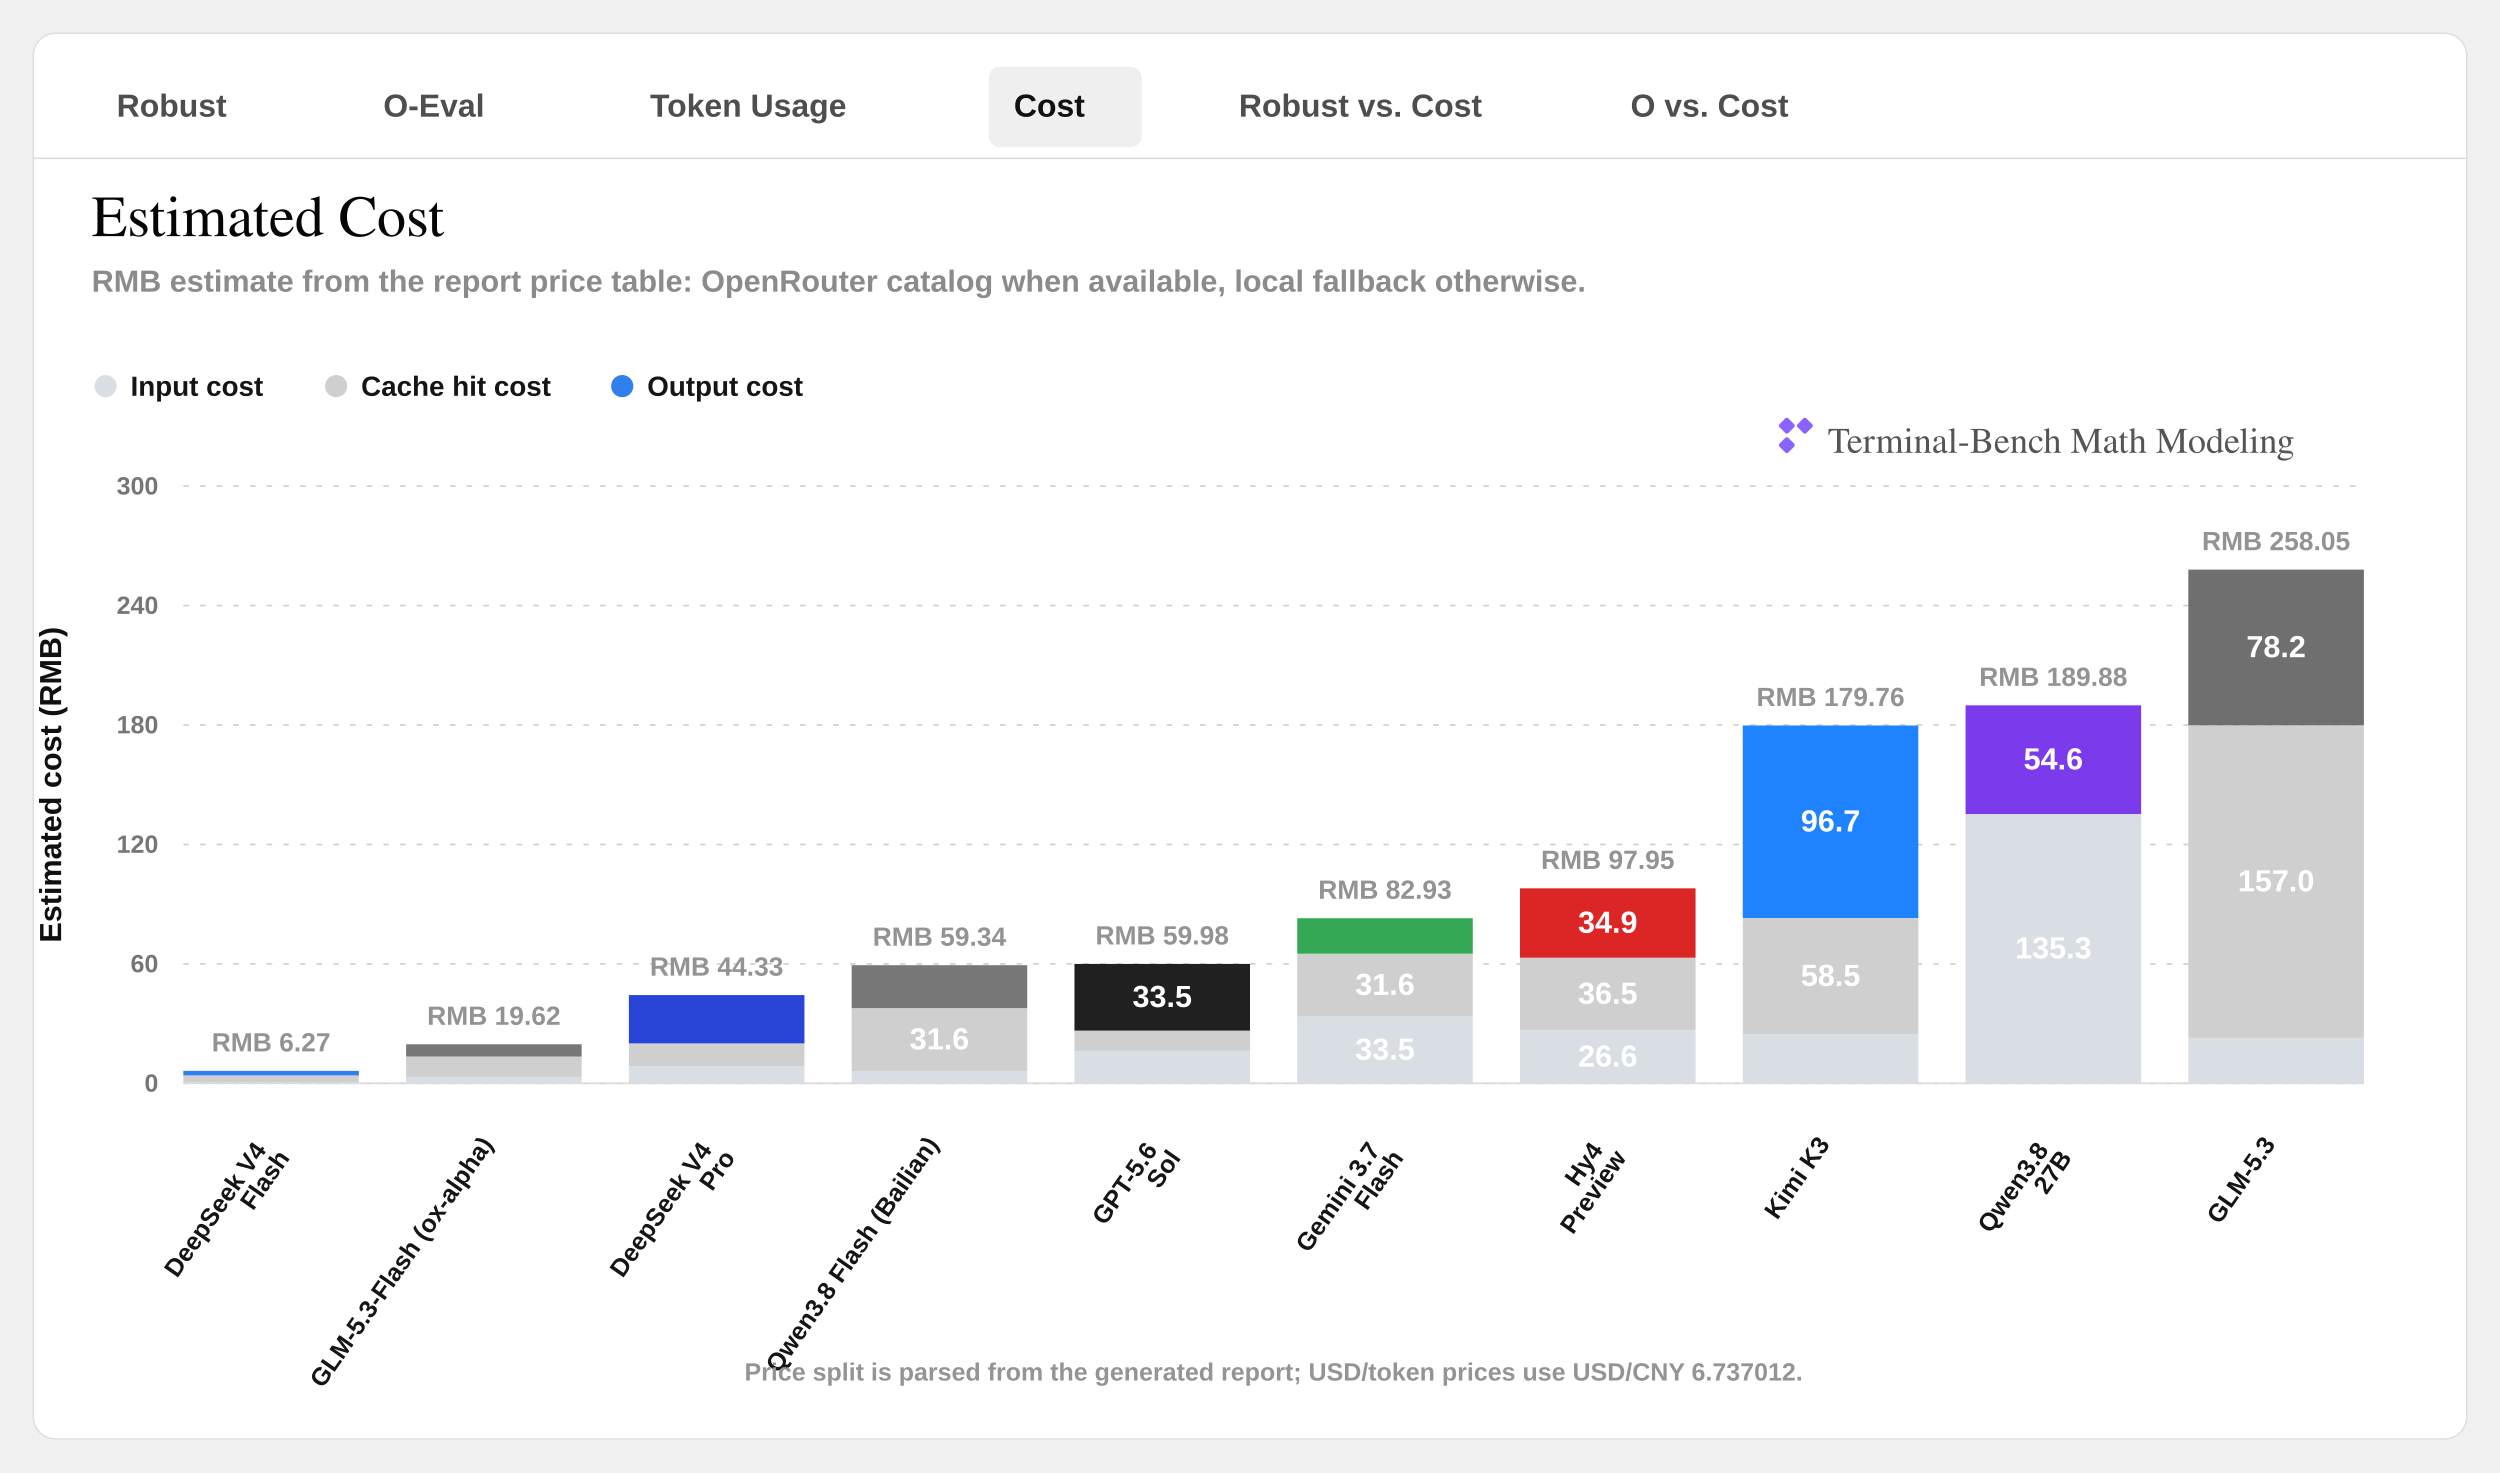
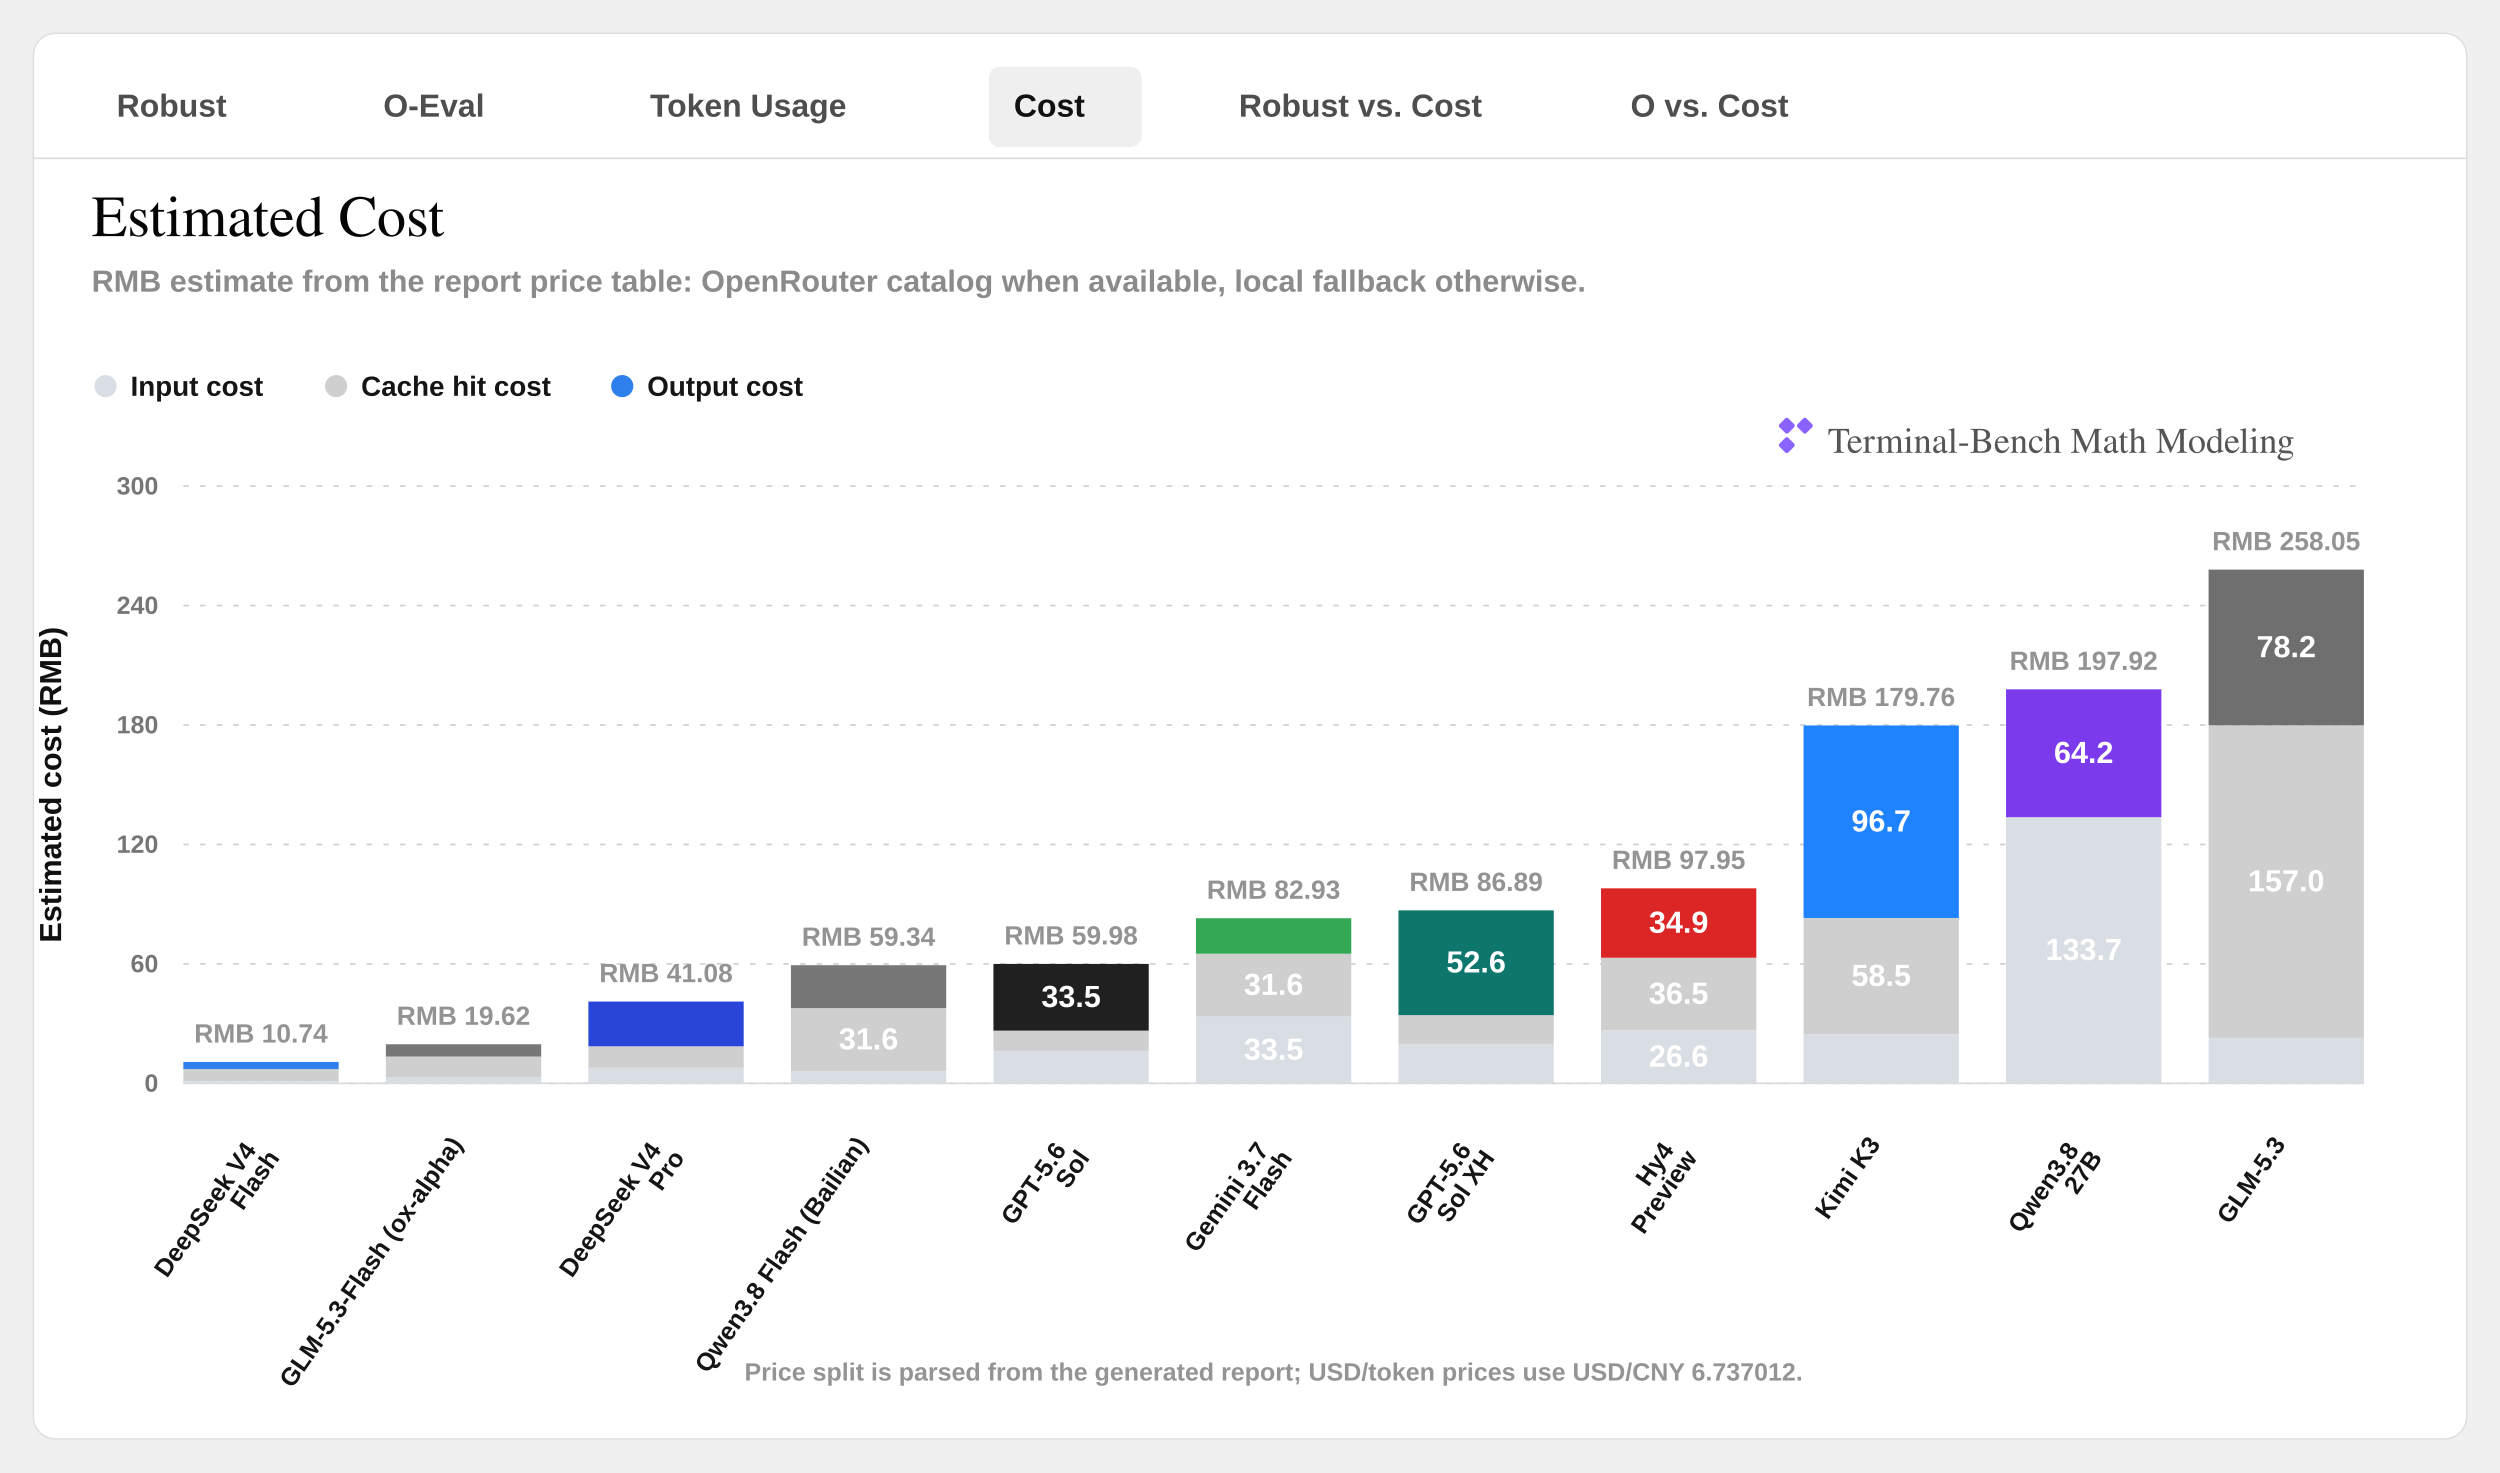
<svg xmlns="http://www.w3.org/2000/svg" width="1800" height="1060" viewBox="0 0 1800 1060" role="img">
  <style>
      .title { font-family: Georgia, Times, serif; font-size: 42px; fill: #050505; }
      .subtitle { font-family: Arial, Helvetica, sans-serif; font-size: 22px; fill: #8b8b8b; font-weight: 650; }
      .tab { font-family: Arial, Helvetica, sans-serif; font-size: 23px; fill: #4e4e4e; font-weight: 760; }
      .tab-active { fill: #111111; }
      .axis { font-family: Arial, Helvetica, sans-serif; font-size: 18px; fill: #767676; font-weight: 600; }
      .axis-title { font-family: Arial, Helvetica, sans-serif; font-size: 22px; fill: #101010; font-weight: 720; }
      .legend { font-family: Arial, Helvetica, sans-serif; font-size: 20px; fill: #151515; font-weight: 680; }
      .x-label { font-family: Arial, Helvetica, sans-serif; font-size: 18px; fill: #151515; font-weight: 650; }
      .bar-label { font-family: Arial, Helvetica, sans-serif; font-size: 22px; fill: #ffffff; font-weight: 800; }
      .top-label { font-family: Arial, Helvetica, sans-serif; font-size: 19px; fill: #939393; font-weight: 750; }
      .small-note { font-family: Arial, Helvetica, sans-serif; font-size: 18px; fill: #949494; font-weight: 650; }
      .point-label { font-family: Arial, Helvetica, sans-serif; font-size: 19px; fill: #4a4a4a; font-weight: 700; }
      .brand { font-family: Georgia, Times, serif; font-size: 26px; fill: #555555; }
    </style>
  <rect x="24.00" y="24.00" width="1752.00" height="1012.00" fill="#ffffff" stroke="#dddddd" rx="16.00" />
  <text x="84.00" y="84.00" text-anchor="start" class="tab">Robust</text>
  <text x="276.00" y="84.00" text-anchor="start" class="tab">O-Eval</text>
  <text x="468.00" y="84.00" text-anchor="start" class="tab">Token Usage</text>
  <rect x="712.00" y="48.00" width="110.00" height="58.00" fill="#efefef" rx="8.00" />
  <text x="730.00" y="84.00" text-anchor="start" class="tab tab-active">Cost</text>
  <text x="892.00" y="84.00" text-anchor="start" class="tab">Robust vs. Cost</text>
  <text x="1174.00" y="84.00" text-anchor="start" class="tab">O vs. Cost</text>
  <line x1="24.00" y1="114.00" x2="1776.00" y2="114.00" stroke="#dddddd" stroke-width="1.20" />
  <text x="66.00" y="170.00" text-anchor="start" class="title">Estimated Cost</text>
  <text x="66.00" y="210.00" text-anchor="start" class="subtitle">RMB estimate from the report price table: OpenRouter catalog when available, local fallback otherwise.</text>
  <circle cx="76.00" cy="278.00" r="8.00" fill="#d9dde4" />
  <text x="94.00" y="285.00" text-anchor="start" class="legend">Input cost</text>
  <circle cx="242.00" cy="278.00" r="8.00" fill="#cfcfcf" />
  <text x="260.00" y="285.00" text-anchor="start" class="legend">Cache hit cost</text>
  <circle cx="448.00" cy="278.00" r="8.00" fill="#2f80ed" />
  <text x="466.00" y="285.00" text-anchor="start" class="legend">Output cost</text>
  <rect x="1282.00" y="302.00" width="9" height="9" rx="1.5" fill="#8a63ff" transform="rotate(-45 1286.50 306.50)" />
  <rect x="1295.00" y="302.00" width="9" height="9" rx="1.5" fill="#8a63ff" transform="rotate(-45 1299.50 306.50)" />
  <rect x="1282.00" y="316.00" width="9" height="9" rx="1.5" fill="#8a63ff" transform="rotate(-45 1286.50 320.50)" />
  <text x="1316.00" y="326.00" text-anchor="start" class="brand">Terminal-Bench Math Modeling</text>
  <line x1="132.00" y1="780.00" x2="1702.00" y2="780.00" stroke="#cfcfcf" stroke-width="1.20" stroke-dasharray="4 8" />
  <text x="114.00" y="786.00" text-anchor="end" class="axis">0</text>
  <line x1="132.00" y1="694.00" x2="1702.00" y2="694.00" stroke="#cfcfcf" stroke-width="1.20" stroke-dasharray="4 8" />
  <text x="114.00" y="700.00" text-anchor="end" class="axis">60</text>
  <line x1="132.00" y1="608.00" x2="1702.00" y2="608.00" stroke="#cfcfcf" stroke-width="1.20" stroke-dasharray="4 8" />
  <text x="114.00" y="614.00" text-anchor="end" class="axis">120</text>
  <line x1="132.00" y1="522.00" x2="1702.00" y2="522.00" stroke="#cfcfcf" stroke-width="1.20" stroke-dasharray="4 8" />
  <text x="114.00" y="528.00" text-anchor="end" class="axis">180</text>
  <line x1="132.00" y1="436.00" x2="1702.00" y2="436.00" stroke="#cfcfcf" stroke-width="1.20" stroke-dasharray="4 8" />
  <text x="114.00" y="442.00" text-anchor="end" class="axis">240</text>
  <line x1="132.00" y1="350.00" x2="1702.00" y2="350.00" stroke="#cfcfcf" stroke-width="1.20" stroke-dasharray="4 8" />
  <text x="114.00" y="356.00" text-anchor="end" class="axis">300</text>
  <line x1="132.00" y1="780.00" x2="1702.00" y2="780.00" stroke="#dadada" stroke-width="1.20" />
  <text x="44.00" y="565.00" text-anchor="middle" class="axis-title" transform="rotate(-90 44.00 565.00)">Estimated cost (RMB)</text>
-   <rect x="132.00" y="779.23" width="126.40" height="0.77" fill="#d9dde4" />
-   <rect x="132.00" y="774.31" width="126.40" height="4.91" fill="#cfcfcf" />
-   <rect x="132.00" y="771.02" width="126.40" height="3.30" fill="#2f80ed" />
-   <text x="195.20" y="757.01" text-anchor="middle" class="top-label">RMB 6.27</text>
-   <g transform="translate(195.20,824.00) rotate(-55)">
+   <rect x="132.00" y="778.34" width="111.82" height="1.66" fill="#d9dde4" />
+   <rect x="132.00" y="769.74" width="111.82" height="8.60" fill="#cfcfcf" />
+   <rect x="132.00" y="764.61" width="111.82" height="5.13" fill="#2f80ed" />
+   <text x="187.91" y="750.61" text-anchor="middle" class="top-label">RMB 10.74</text>
+   <g transform="translate(187.91,824.00) rotate(-55)">
    <text class="x-label" text-anchor="end">
      <tspan x="0" dy="0">DeepSeek V4</tspan>
      <tspan x="0" dy="17">Flash</tspan>
    </text>
  </g>
-   <rect x="292.40" y="775.47" width="126.40" height="4.53" fill="#d9dde4" />
-   <rect x="292.40" y="760.76" width="126.40" height="14.70" fill="#cfcfcf" />
-   <rect x="292.40" y="751.87" width="126.40" height="8.89" fill="#777777" />
-   <text x="355.60" y="737.88" text-anchor="middle" class="top-label">RMB 19.62</text>
-   <g transform="translate(355.60,824.00) rotate(-55)">
+   <rect x="277.82" y="775.47" width="111.82" height="4.53" fill="#d9dde4" />
+   <rect x="277.82" y="760.76" width="111.82" height="14.70" fill="#cfcfcf" />
+   <rect x="277.82" y="751.87" width="111.82" height="8.89" fill="#777777" />
+   <text x="333.73" y="737.88" text-anchor="middle" class="top-label">RMB 19.62</text>
+   <g transform="translate(333.73,824.00) rotate(-55)">
    <text class="x-label" text-anchor="end">
      <tspan x="0" dy="0">GLM-5.3-Flash (ox-alpha)</tspan>
    </text>
  </g>
-   <rect x="452.80" y="767.93" width="126.40" height="12.07" fill="#d9dde4" />
-   <rect x="452.80" y="751.26" width="126.40" height="16.67" fill="#cfcfcf" />
-   <rect x="452.80" y="716.46" width="126.40" height="34.80" fill="#2945d9" />
-   <text x="516.00" y="702.46" text-anchor="middle" class="top-label">RMB 44.33</text>
-   <g transform="translate(516.00,824.00) rotate(-55)">
+   <rect x="423.64" y="768.82" width="111.82" height="11.18" fill="#d9dde4" />
+   <rect x="423.64" y="753.37" width="111.82" height="15.45" fill="#cfcfcf" />
+   <rect x="423.64" y="721.11" width="111.82" height="32.25" fill="#2945d9" />
+   <text x="479.55" y="707.12" text-anchor="middle" class="top-label">RMB 41.08</text>
+   <g transform="translate(479.55,824.00) rotate(-55)">
    <text class="x-label" text-anchor="end">
      <tspan x="0" dy="0">DeepSeek V4</tspan>
      <tspan x="0" dy="17">Pro</tspan>
    </text>
  </g>
-   <rect x="613.20" y="771.23" width="126.40" height="8.77" fill="#d9dde4" />
-   <rect x="613.20" y="725.87" width="126.40" height="45.36" fill="#cfcfcf" />
-   <text x="676.40" y="755.55" text-anchor="middle" class="bar-label" fill="#777777" font-size="18">31.6</text>
-   <rect x="613.20" y="694.94" width="126.40" height="30.93" fill="#777777" />
-   <text x="676.40" y="680.95" text-anchor="middle" class="top-label">RMB 59.34</text>
-   <g transform="translate(676.40,824.00) rotate(-55)">
+   <rect x="569.45" y="771.23" width="111.82" height="8.77" fill="#d9dde4" />
+   <rect x="569.45" y="725.87" width="111.82" height="45.36" fill="#cfcfcf" />
+   <text x="625.36" y="755.55" text-anchor="middle" class="bar-label" fill="#777777" font-size="18">31.6</text>
+   <rect x="569.45" y="694.94" width="111.82" height="30.93" fill="#777777" />
+   <text x="625.36" y="680.95" text-anchor="middle" class="top-label">RMB 59.34</text>
+   <g transform="translate(625.36,824.00) rotate(-55)">
    <text class="x-label" text-anchor="end">
      <tspan x="0" dy="0">Qwen3.8 Flash (Bailian)</tspan>
    </text>
  </g>
-   <rect x="773.60" y="756.67" width="126.40" height="23.33" fill="#d9dde4" />
-   <rect x="773.60" y="742.06" width="126.40" height="14.61" fill="#cfcfcf" />
-   <rect x="773.60" y="694.02" width="126.40" height="48.04" fill="#202020" />
-   <text x="836.80" y="725.04" text-anchor="middle" class="bar-label" fill="#ffffff" font-size="18">33.5</text>
-   <text x="836.80" y="680.03" text-anchor="middle" class="top-label">RMB 59.98</text>
-   <g transform="translate(836.80,824.00) rotate(-55)">
+   <rect x="715.27" y="756.67" width="111.82" height="23.33" fill="#d9dde4" />
+   <rect x="715.27" y="742.06" width="111.82" height="14.61" fill="#cfcfcf" />
+   <rect x="715.27" y="694.02" width="111.82" height="48.04" fill="#202020" />
+   <text x="771.18" y="725.04" text-anchor="middle" class="bar-label" fill="#ffffff" font-size="18">33.5</text>
+   <text x="771.18" y="680.03" text-anchor="middle" class="top-label">RMB 59.98</text>
+   <g transform="translate(771.18,824.00) rotate(-55)">
    <text class="x-label" text-anchor="end">
      <tspan x="0" dy="0">GPT-5.6</tspan>
      <tspan x="0" dy="17">Sol</tspan>
    </text>
  </g>
-   <rect x="934.00" y="731.95" width="126.40" height="48.05" fill="#d9dde4" />
-   <text x="997.20" y="762.98" text-anchor="middle" class="bar-label" fill="#777777" font-size="18">33.5</text>
-   <rect x="934.00" y="686.69" width="126.40" height="45.26" fill="#cfcfcf" />
-   <text x="997.20" y="716.32" text-anchor="middle" class="bar-label" fill="#777777" font-size="18">31.6</text>
-   <rect x="934.00" y="661.13" width="126.40" height="25.56" fill="#34a853" />
-   <text x="997.20" y="647.13" text-anchor="middle" class="top-label">RMB 82.93</text>
-   <g transform="translate(997.20,824.00) rotate(-55)">
+   <rect x="861.09" y="731.95" width="111.82" height="48.05" fill="#d9dde4" />
+   <text x="917.00" y="762.98" text-anchor="middle" class="bar-label" fill="#777777" font-size="18">33.5</text>
+   <rect x="861.09" y="686.69" width="111.82" height="45.26" fill="#cfcfcf" />
+   <text x="917.00" y="716.32" text-anchor="middle" class="bar-label" fill="#777777" font-size="18">31.6</text>
+   <rect x="861.09" y="661.13" width="111.82" height="25.56" fill="#34a853" />
+   <text x="917.00" y="647.13" text-anchor="middle" class="top-label">RMB 82.93</text>
+   <g transform="translate(917.00,824.00) rotate(-55)">
    <text class="x-label" text-anchor="end">
      <tspan x="0" dy="0">Gemini 3.7</tspan>
      <tspan x="0" dy="17">Flash</tspan>
    </text>
  </g>
-   <rect x="1094.40" y="741.89" width="126.40" height="38.11" fill="#d9dde4" />
-   <text x="1157.60" y="767.94" text-anchor="middle" class="bar-label" fill="#777777" font-size="18">26.6</text>
-   <rect x="1094.40" y="689.56" width="126.40" height="52.33" fill="#cfcfcf" />
-   <text x="1157.60" y="722.73" text-anchor="middle" class="bar-label" fill="#777777" font-size="18">36.5</text>
-   <rect x="1094.40" y="639.60" width="126.40" height="49.96" fill="#dc2626" />
-   <text x="1157.60" y="671.58" text-anchor="middle" class="bar-label" fill="#ffffff" font-size="18">34.9</text>
-   <text x="1157.60" y="625.61" text-anchor="middle" class="top-label">RMB 97.95</text>
-   <g transform="translate(1157.60,824.00) rotate(-55)">
+   <rect x="1006.91" y="751.62" width="111.82" height="28.38" fill="#d9dde4" />
+   <rect x="1006.91" y="730.91" width="111.82" height="20.71" fill="#cfcfcf" />
+   <rect x="1006.91" y="655.46" width="111.82" height="75.46" fill="#0f766e" />
+   <text x="1062.82" y="700.18" text-anchor="middle" class="bar-label" fill="#ffffff" font-size="18">52.6</text>
+   <text x="1062.82" y="641.46" text-anchor="middle" class="top-label">RMB 86.89</text>
+   <g transform="translate(1062.82,824.00) rotate(-55)">
+     <text class="x-label" text-anchor="end">
+       <tspan x="0" dy="0">GPT-5.6</tspan>
+       <tspan x="0" dy="17">Sol XH</tspan>
+     </text>
+   </g>
+   <rect x="1152.73" y="741.89" width="111.82" height="38.11" fill="#d9dde4" />
+   <text x="1208.64" y="767.94" text-anchor="middle" class="bar-label" fill="#777777" font-size="18">26.6</text>
+   <rect x="1152.73" y="689.56" width="111.82" height="52.33" fill="#cfcfcf" />
+   <text x="1208.64" y="722.73" text-anchor="middle" class="bar-label" fill="#777777" font-size="18">36.5</text>
+   <rect x="1152.73" y="639.60" width="111.82" height="49.96" fill="#dc2626" />
+   <text x="1208.64" y="671.58" text-anchor="middle" class="bar-label" fill="#ffffff" font-size="18">34.9</text>
+   <text x="1208.64" y="625.61" text-anchor="middle" class="top-label">RMB 97.95</text>
+   <g transform="translate(1208.64,824.00) rotate(-55)">
    <text class="x-label" text-anchor="end">
      <tspan x="0" dy="0">Hy4</tspan>
      <tspan x="0" dy="17">Preview</tspan>
    </text>
  </g>
-   <rect x="1254.80" y="744.74" width="126.40" height="35.26" fill="#d9dde4" />
-   <rect x="1254.80" y="660.94" width="126.40" height="83.80" fill="#cfcfcf" />
-   <text x="1318.00" y="709.84" text-anchor="middle" class="bar-label" fill="#777777" font-size="18">58.5</text>
-   <rect x="1254.80" y="522.35" width="126.40" height="138.59" fill="#1f83ff" />
-   <text x="1318.00" y="598.64" text-anchor="middle" class="bar-label" fill="#ffffff" font-size="18">96.7</text>
-   <text x="1318.00" y="508.34" text-anchor="middle" class="top-label">RMB 179.76</text>
-   <g transform="translate(1318.00,824.00) rotate(-55)">
+   <rect x="1298.55" y="744.74" width="111.82" height="35.26" fill="#d9dde4" />
+   <rect x="1298.55" y="660.94" width="111.82" height="83.80" fill="#cfcfcf" />
+   <text x="1354.45" y="709.84" text-anchor="middle" class="bar-label" fill="#777777" font-size="18">58.5</text>
+   <rect x="1298.55" y="522.35" width="111.82" height="138.59" fill="#1f83ff" />
+   <text x="1354.45" y="598.64" text-anchor="middle" class="bar-label" fill="#ffffff" font-size="18">96.7</text>
+   <text x="1354.45" y="508.34" text-anchor="middle" class="top-label">RMB 179.76</text>
+   <g transform="translate(1354.45,824.00) rotate(-55)">
    <text class="x-label" text-anchor="end">
      <tspan x="0" dy="0">Kimi K3</tspan>
    </text>
  </g>
-   <rect x="1415.20" y="586.11" width="126.40" height="193.89" fill="#d9dde4" />
-   <text x="1478.40" y="690.05" text-anchor="middle" class="bar-label" fill="#777777" font-size="18">135.3</text>
-   <rect x="1415.20" y="507.84" width="126.40" height="78.26" fill="#7c3aed" />
-   <text x="1478.40" y="553.97" text-anchor="middle" class="bar-label" fill="#ffffff" font-size="18">54.6</text>
-   <text x="1478.40" y="493.84" text-anchor="middle" class="top-label">RMB 189.88</text>
-   <g transform="translate(1478.40,824.00) rotate(-55)">
+   <rect x="1444.36" y="588.39" width="111.82" height="191.61" fill="#d9dde4" />
+   <text x="1500.27" y="691.19" text-anchor="middle" class="bar-label" fill="#777777" font-size="18">133.7</text>
+   <rect x="1444.36" y="496.31" width="111.82" height="92.08" fill="#7c3aed" />
+   <text x="1500.27" y="549.35" text-anchor="middle" class="bar-label" fill="#ffffff" font-size="18">64.2</text>
+   <text x="1500.27" y="482.31" text-anchor="middle" class="top-label">RMB 197.92</text>
+   <g transform="translate(1500.27,824.00) rotate(-55)">
    <text class="x-label" text-anchor="end">
      <tspan x="0" dy="0">Qwen3.8</tspan>
      <tspan x="0" dy="17">27B</tspan>
    </text>
  </g>
-   <rect x="1575.60" y="747.29" width="126.40" height="32.71" fill="#d9dde4" />
-   <rect x="1575.60" y="522.25" width="126.40" height="225.05" fill="#cfcfcf" />
-   <text x="1638.80" y="641.77" text-anchor="middle" class="bar-label" fill="#777777" font-size="18">157.0</text>
-   <rect x="1575.60" y="410.13" width="126.40" height="112.12" fill="#6f6f6f" />
-   <text x="1638.80" y="473.19" text-anchor="middle" class="bar-label" fill="#ffffff" font-size="18">78.2</text>
-   <text x="1638.80" y="396.13" text-anchor="middle" class="top-label">RMB 258.05</text>
-   <g transform="translate(1638.80,824.00) rotate(-55)">
+   <rect x="1590.18" y="747.29" width="111.82" height="32.71" fill="#d9dde4" />
+   <rect x="1590.18" y="522.25" width="111.82" height="225.05" fill="#cfcfcf" />
+   <text x="1646.09" y="641.77" text-anchor="middle" class="bar-label" fill="#777777" font-size="18">157.0</text>
+   <rect x="1590.18" y="410.13" width="111.82" height="112.12" fill="#6f6f6f" />
+   <text x="1646.09" y="473.19" text-anchor="middle" class="bar-label" fill="#ffffff" font-size="18">78.2</text>
+   <text x="1646.09" y="396.13" text-anchor="middle" class="top-label">RMB 258.05</text>
+   <g transform="translate(1646.09,824.00) rotate(-55)">
    <text class="x-label" text-anchor="end">
      <tspan x="0" dy="0">GLM-5.3</tspan>
    </text>
  </g>
  <text x="917.00" y="994.00" text-anchor="middle" class="small-note">Price split is parsed from the generated report; USD/token prices use USD/CNY 6.737012.</text>
</svg>
